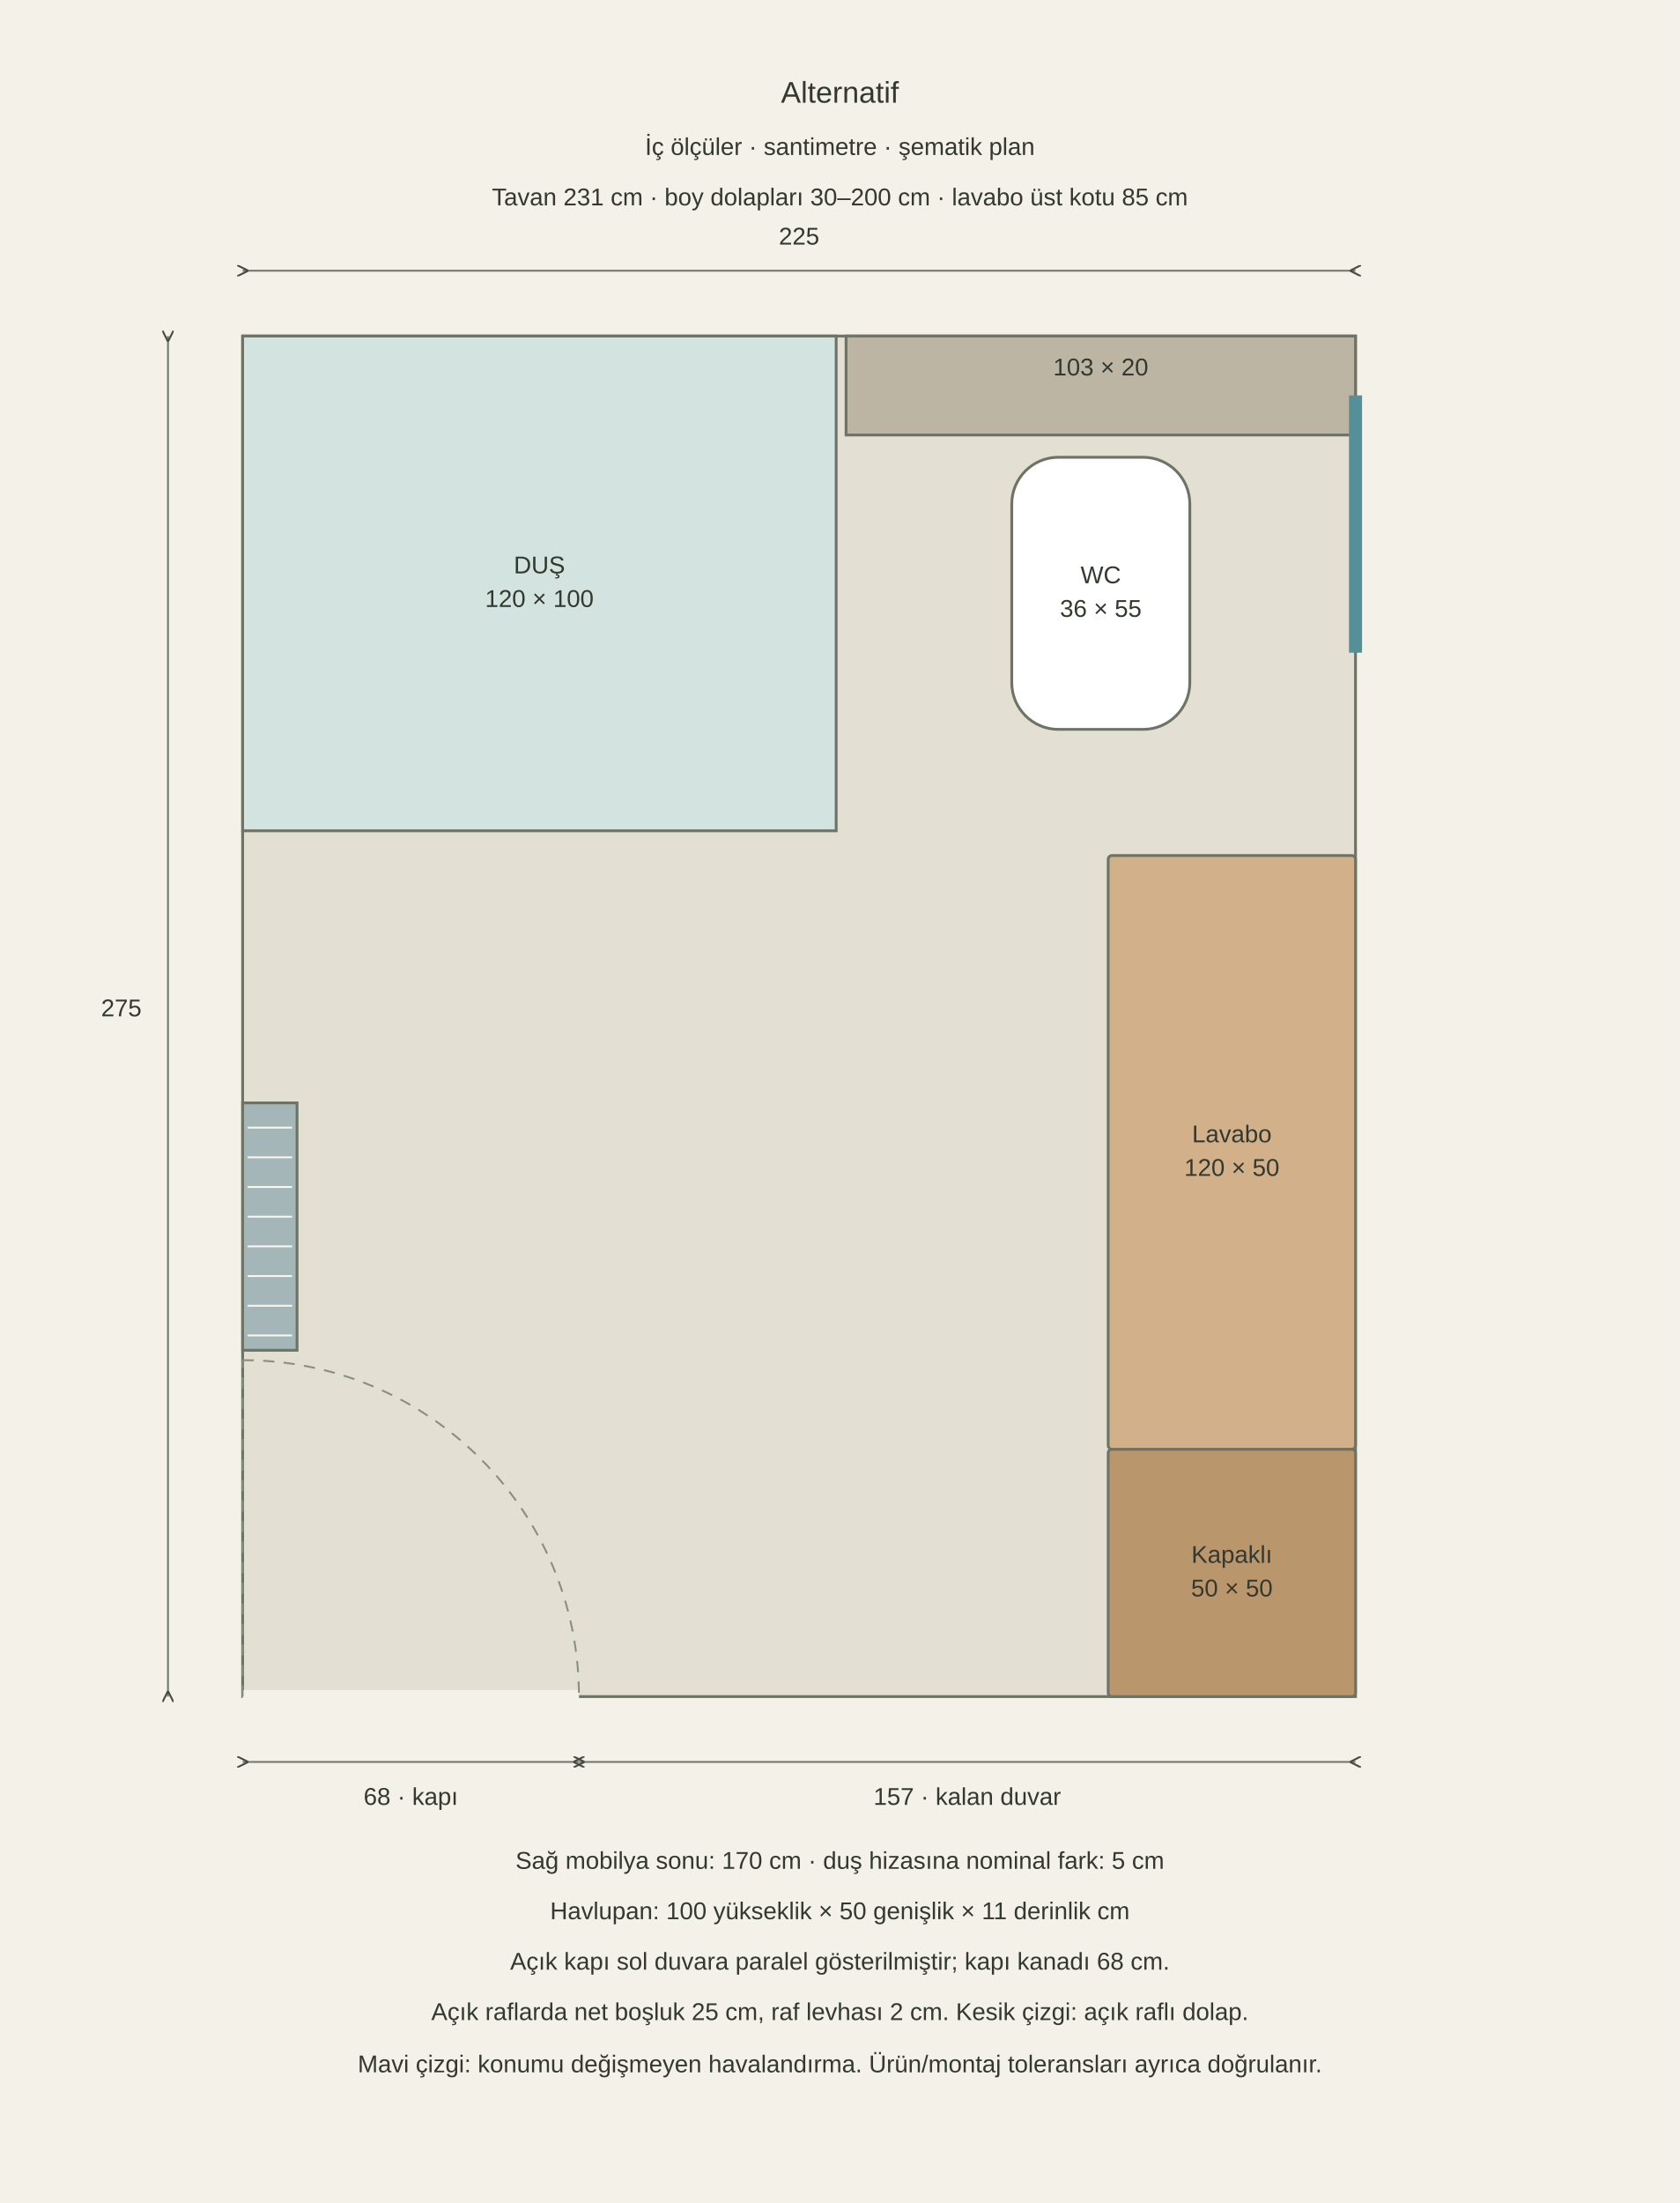
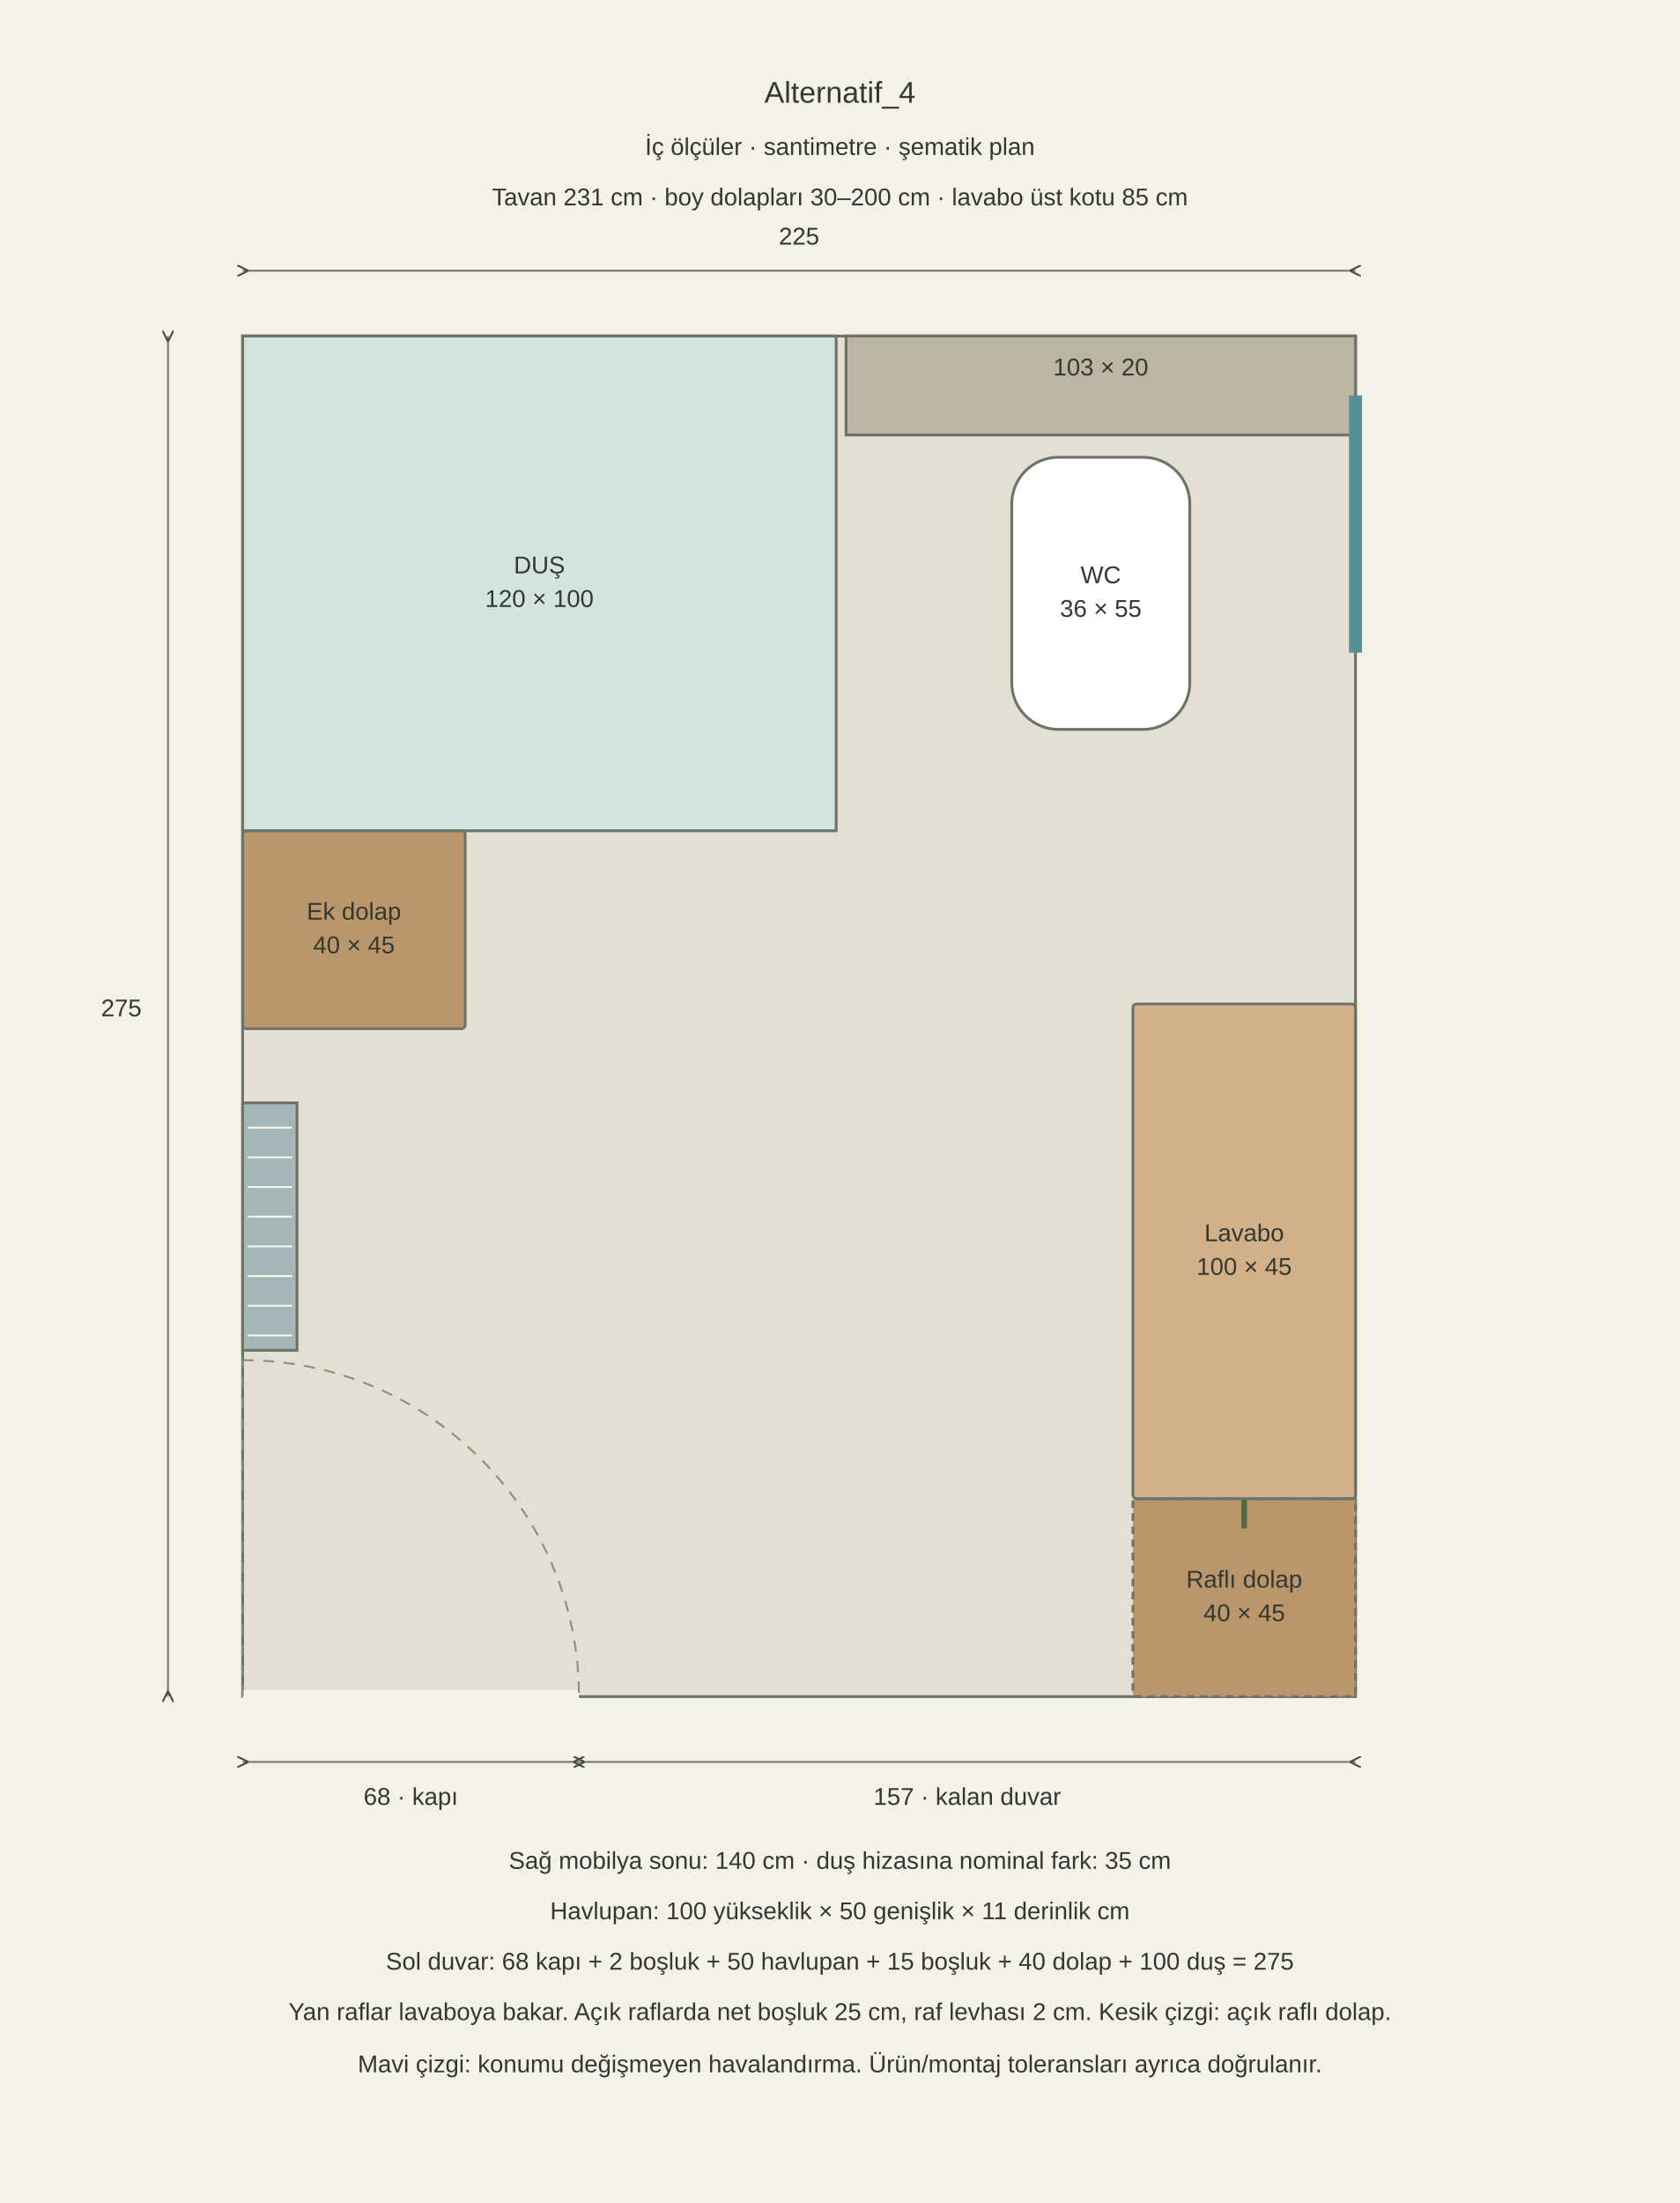
<svg xmlns="http://www.w3.org/2000/svg" width="900" height="1180" viewBox="0 0 900 1180">
  <defs>
    <marker id="arrow" markerWidth="6" markerHeight="6" refX="3" refY="3" orient="auto-start-reverse">
      <path d="M6 0L0 3L6 6" fill="none" stroke="#454a40" />
    </marker>
    <marker id="flow" markerWidth="6" markerHeight="6" refX="6" refY="3" orient="auto">
      <path d="M0 0L6 3L0 6" fill="#526943" />
    </marker>
  </defs>
  <style>text{font-family:Arial,sans-serif;fill:#33392f;font-size:16px}.small{font-size:13px}.dim{stroke:#74796d;stroke-width:1;marker-start:url(#arrow);marker-end:url(#arrow)}</style>
  <rect width="900" height="1180" fill="#f4f1e9" />
-   <text x="450" y="55" text-anchor="middle" class="">Alternatif</text>
+   <text x="450" y="55" text-anchor="middle" class="">Alternatif_4</text>
  <text x="450" y="83" text-anchor="middle" class="small">İç ölçüler · santimetre · şematik plan</text>
  <text x="450" y="110" text-anchor="middle" class="small">Tavan 231 cm · boy dolapları 30–200 cm · lavabo üst kotu 85 cm</text>
  <rect x="130.0" y="180.0" width="596.25" height="728.75" rx="0" fill="#e4dfd3" stroke="#6e7465" stroke-width="1.5" />
  <rect x="130.0" y="180.0" width="318.0" height="265.0" rx="0" fill="#d3e3df" stroke="#6e7465" stroke-width="1.5" />
  <text x="289.0" y="307.1" text-anchor="middle" class="small">DUŞ</text>
  <text x="289.0" y="325.1" text-anchor="middle" class="small">120 × 100</text>
  <rect x="453.3" y="180.0" width="272.95" height="53.0" rx="0" fill="#bdb5a4" stroke="#6e7465" stroke-width="1.5" />
  <text x="589.775" y="201.1" text-anchor="middle" class="small">103 × 20</text>
  <rect x="542.075" y="244.925" width="95.4" height="145.75" rx="25" fill="#fff" stroke="#6e7465" stroke-width="1.5" />
  <text x="589.775" y="312.4" text-anchor="middle" class="small">WC</text>
  <text x="589.775" y="330.4" text-anchor="middle" class="small">36 × 55</text>
-   <rect x="593.75" y="776.25" width="132.5" height="132.5" rx="2" fill="#ba966c" stroke="#6e7465" stroke-width="1.5" />
-   <text x="660.0" y="837.1" text-anchor="middle" class="small">Kapaklı</text>
-   <text x="660.0" y="855.1" text-anchor="middle" class="small">50 × 50</text>
-   <rect x="593.75" y="458.25" width="132.5" height="318.0" rx="2" fill="#d1b08a" stroke="#6e7465" stroke-width="1.5" />
-   <text x="660.0" y="611.85" text-anchor="middle" class="small">Lavabo</text>
-   <text x="660.0" y="629.85" text-anchor="middle" class="small">120 × 50</text>
+   <rect x="607.0" y="802.75" width="119.25" height="106.0" rx="2" fill="#ba966c" stroke="#6e7465" stroke-width="1.5" stroke-dasharray="4 3" />
+   <text x="666.625" y="850.35" text-anchor="middle" class="small">Raflı dolap</text>
+   <text x="666.625" y="868.35" text-anchor="middle" class="small">40 × 45</text>
+   <path d="M666.625,818.65V768.3" stroke="#526943" stroke-width="3" marker-end="url(#flow)" />
+   <rect x="607.0" y="537.75" width="119.25" height="265.0" rx="2" fill="#d1b08a" stroke="#6e7465" stroke-width="1.5" />
+   <text x="666.625" y="664.85" text-anchor="middle" class="small">Lavabo</text>
+   <text x="666.625" y="682.85" text-anchor="middle" class="small">100 × 45</text>
  <rect x="130.0" y="590.75" width="29.15" height="132.5" rx="0" fill="#a4b6b7" stroke="#6e7465" stroke-width="1.5" />
  <path d="M132.65,715.3H156.5" stroke="#f9f6ed" />
  <path d="M132.65,699.4H156.5" stroke="#f9f6ed" />
  <path d="M132.65,683.5H156.5" stroke="#f9f6ed" />
  <path d="M132.65,667.6H156.5" stroke="#f9f6ed" />
  <path d="M132.65,651.7H156.5" stroke="#f9f6ed" />
  <path d="M132.65,635.8H156.5" stroke="#f9f6ed" />
  <path d="M132.65,619.9H156.5" stroke="#f9f6ed" />
  <path d="M132.65,604.0H156.5" stroke="#f9f6ed" />
+   <rect x="130.0" y="445.0" width="119.25" height="106.0" rx="2" fill="#ba966c" stroke="#6e7465" stroke-width="1.5" />
+   <text x="189.625" y="492.6" text-anchor="middle" class="small">Ek dolap</text>
+   <text x="189.625" y="510.6" text-anchor="middle" class="small">40 × 45</text>
  <path d="M130.0,908.75H310.2" stroke="#f4f1e9" stroke-width="7" />
  <path d="M130.0,908.75V728.55 M130.0,728.55 A180.2,180.2 0 0 1 310.2,908.75" stroke="#879079" stroke-dasharray="6 5" fill="none" />
  <path d="M130.0,145.0L726.25,145.0" class="dim" />
  <text x="428.125" y="131.0" text-anchor="middle" class="small">225</text>
  <path d="M90.0,908.75L90.0,180.0" class="dim" />
  <text x="65.0" y="544.375" text-anchor="middle" class="small">275</text>
  <path d="M130.0,943.75L310.2,943.75" class="dim" />
  <text x="220.1" y="966.75" text-anchor="middle" class="small">68 · kapı</text>
  <path d="M310.2,943.75L726.25,943.75" class="dim" />
  <text x="518.225" y="966.75" text-anchor="middle" class="small">157 · kalan duvar</text>
  <path d="M726.25,349.6V211.8" stroke="#558f98" stroke-width="7" />
-   <text x="450" y="1001" text-anchor="middle" class="small">Sağ mobilya sonu: 170 cm · duş hizasına nominal fark: 5 cm</text>
+   <text x="450" y="1001" text-anchor="middle" class="small">Sağ mobilya sonu: 140 cm · duş hizasına nominal fark: 35 cm</text>
  <text x="450" y="1028" text-anchor="middle" class="small">Havlupan: 100 yükseklik × 50 genişlik × 11 derinlik cm</text>
-   <text x="450" y="1055" text-anchor="middle" class="small">Açık kapı sol duvara paralel gösterilmiştir; kapı kanadı 68 cm.</text>
-   <text x="450" y="1082" text-anchor="middle" class="small">Açık raflarda net boşluk 25 cm, raf levhası 2 cm. Kesik çizgi: açık raflı dolap.</text>
+   <text x="450" y="1055" text-anchor="middle" class="small">Sol duvar: 68 kapı + 2 boşluk + 50 havlupan + 15 boşluk + 40 dolap + 100 duş = 275</text>
+   <text x="450" y="1082" text-anchor="middle" class="small">Yan raflar lavaboya bakar. Açık raflarda net boşluk 25 cm, raf levhası 2 cm. Kesik çizgi: açık raflı dolap.</text>
  <text x="450" y="1110" text-anchor="middle" class="small">Mavi çizgi: konumu değişmeyen havalandırma. Ürün/montaj toleransları ayrıca doğrulanır.</text>
</svg>
